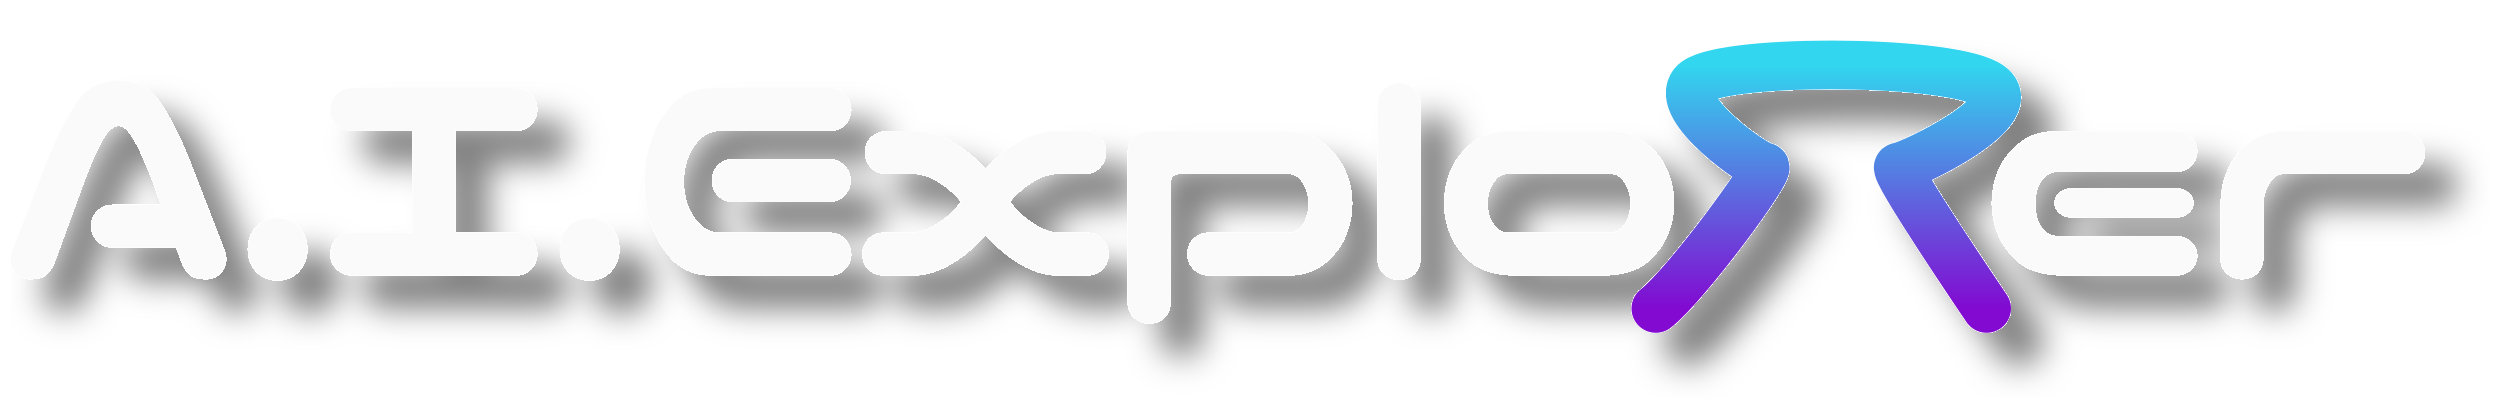
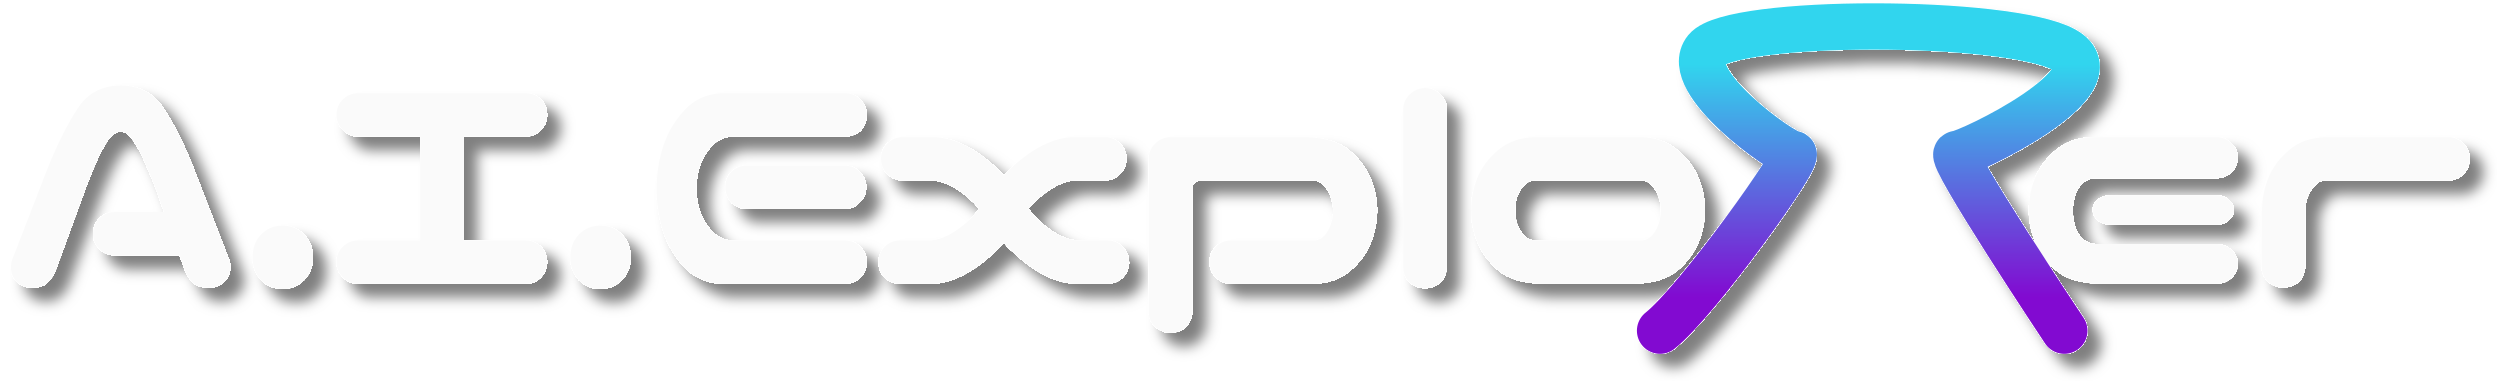
- <svg xmlns="http://www.w3.org/2000/svg" width="154" height="25" viewBox="0 0 154 25" fill="none">
-   <g filter="url(#filter0_d_344_1130)">
-     <path d="M102 19C103.857 17.564 109.222 10.282 108.706 10.282C108.19 10.282 103.032 6.693 104.321 5.154C105.611 3.615 119.539 3.615 122.377 5.154C125.214 6.692 117.476 10.282 116.96 10.282C116.444 10.282 122.377 19 122.377 19" stroke="url(#paint0_linear_344_1130)" stroke-width="3" stroke-linecap="round" />
-     <path d="M5.625 13.934C5.625 13.569 5.749 13.263 5.996 13.016C6.257 12.755 6.569 12.625 6.934 12.625H9.922L9.414 11.18C9.206 10.646 8.997 10.145 8.789 9.676C8.594 9.194 8.366 8.758 8.105 8.367C7.871 7.977 7.604 7.768 7.305 7.742C6.992 7.768 6.712 7.977 6.465 8.367C6.217 8.758 5.99 9.194 5.781 9.676C5.586 10.145 5.384 10.646 5.176 11.18L3.32 16.258C3.19 16.531 3.021 16.759 2.812 16.941C2.617 17.111 2.318 17.195 1.914 17.195C1.536 17.195 1.224 17.065 0.977 16.805C0.742 16.544 0.638 16.232 0.664 15.867C0.677 15.698 0.716 15.542 0.781 15.398L2.93 9.852C3.529 8.393 4.128 7.215 4.727 6.316C5.312 5.431 6.172 4.982 7.305 4.969C8.424 4.982 9.277 5.431 9.863 6.316C10.462 7.189 11.061 8.367 11.66 9.852L13.809 15.398C13.874 15.542 13.913 15.698 13.926 15.867C13.952 16.232 13.841 16.544 13.594 16.805C13.359 17.065 13.053 17.195 12.676 17.195C12.246 17.195 11.927 17.111 11.719 16.941C11.523 16.759 11.361 16.531 11.23 16.258L10.859 15.242H6.934C6.569 15.242 6.263 15.112 6.016 14.852C5.755 14.604 5.625 14.298 5.625 13.934ZM17.091 17.273C16.57 17.273 16.134 17.091 15.782 16.727C15.444 16.362 15.274 15.906 15.274 15.359C15.274 14.812 15.444 14.357 15.782 13.992C16.134 13.628 16.57 13.445 17.091 13.445C17.611 13.445 18.048 13.628 18.399 13.992C18.751 14.357 18.927 14.812 18.927 15.359C18.927 15.906 18.751 16.362 18.399 16.727C18.048 17.091 17.611 17.273 17.091 17.273ZM20.353 15.652C20.353 15.288 20.477 14.982 20.724 14.734C20.985 14.474 21.297 14.344 21.662 14.344H25.412V8.055H21.662C21.297 8.055 20.991 7.924 20.744 7.664C20.483 7.417 20.353 7.111 20.353 6.746C20.353 6.382 20.477 6.076 20.724 5.828C20.985 5.568 21.297 5.438 21.662 5.438H31.779C32.144 5.438 32.456 5.561 32.716 5.809C32.964 6.069 33.087 6.382 33.087 6.746C33.087 7.111 32.957 7.423 32.697 7.684C32.45 7.931 32.144 8.055 31.779 8.055H28.048V14.344H31.779C32.144 14.344 32.456 14.467 32.716 14.715C32.964 14.975 33.087 15.288 33.087 15.652C33.087 16.017 32.957 16.329 32.697 16.59C32.45 16.837 32.144 16.961 31.779 16.961H21.662C21.297 16.961 20.991 16.831 20.744 16.57C20.483 16.323 20.353 16.017 20.353 15.652ZM36.311 17.273C35.79 17.273 35.354 17.091 35.002 16.727C34.664 16.362 34.495 15.906 34.495 15.359C34.495 14.812 34.664 14.357 35.002 13.992C35.354 13.628 35.79 13.445 36.311 13.445C36.832 13.445 37.268 13.628 37.62 13.992C37.971 14.357 38.147 14.812 38.147 15.359C38.147 15.906 37.971 16.362 37.62 16.727C37.268 17.091 36.832 17.273 36.311 17.273ZM43.616 5.438H44.515H51.156C51.52 5.451 51.819 5.587 52.054 5.848C52.301 6.108 52.425 6.421 52.425 6.785C52.36 7.566 51.937 7.99 51.156 8.055H44.281C43.786 8.081 43.376 8.27 43.05 8.621C42.724 8.973 42.484 9.376 42.327 9.832C42.184 10.275 42.112 10.73 42.112 11.199C42.112 11.668 42.184 12.13 42.327 12.586C42.484 13.029 42.724 13.426 43.05 13.777C43.376 14.129 43.786 14.318 44.281 14.344H51.156C51.52 14.357 51.819 14.493 52.054 14.754C52.301 15.014 52.425 15.327 52.425 15.691C52.412 16.043 52.282 16.342 52.034 16.59C51.8 16.824 51.507 16.948 51.156 16.961H43.987H43.616C42.705 16.909 41.95 16.564 41.351 15.926C40.765 15.275 40.342 14.539 40.081 13.719C39.834 12.898 39.71 12.059 39.71 11.199C39.71 10.34 39.84 9.5 40.101 8.68C40.361 7.859 40.784 7.13 41.37 6.492C41.956 5.841 42.705 5.49 43.616 5.438ZM52.386 11.121C52.386 11.486 52.256 11.792 51.995 12.039C51.748 12.3 51.442 12.43 51.077 12.43H45.179C44.814 12.43 44.502 12.306 44.241 12.059C43.994 11.798 43.87 11.486 43.87 11.121C43.87 10.757 43.994 10.444 44.241 10.184C44.502 9.936 44.814 9.812 45.179 9.812H51.077C51.442 9.812 51.748 9.943 51.995 10.203C52.256 10.45 52.386 10.757 52.386 11.121ZM59.34 15.75C58.337 16.505 57.367 16.909 56.43 16.961H54.398C54.047 16.948 53.747 16.824 53.5 16.59C53.266 16.342 53.142 16.043 53.129 15.691C53.129 15.327 53.246 15.014 53.48 14.754C53.728 14.493 54.034 14.357 54.398 14.344H56.234C56.729 14.318 57.243 14.129 57.777 13.777C58.311 13.426 58.754 13.022 59.105 12.566C59.145 12.527 59.184 12.482 59.223 12.43C58.871 12 58.441 11.616 57.934 11.277C57.4 10.926 56.885 10.737 56.391 10.711H54.555C54.19 10.698 53.884 10.561 53.637 10.301C53.402 10.04 53.285 9.728 53.285 9.363C53.298 9.012 53.422 8.719 53.656 8.484C53.904 8.237 54.203 8.107 54.555 8.094H56.586C57.523 8.146 58.493 8.549 59.496 9.305C59.926 9.63 60.329 10.001 60.707 10.418C61.085 10.001 61.495 9.63 61.938 9.305C62.927 8.549 63.891 8.146 64.828 8.094H66.859C67.211 8.107 67.504 8.237 67.738 8.484C67.986 8.719 68.116 9.012 68.129 9.363C68.129 9.728 68.005 10.04 67.758 10.301C67.523 10.561 67.224 10.698 66.859 10.711H65.023C64.529 10.737 64.014 10.926 63.48 11.277C62.973 11.616 62.543 12 62.191 12.43C62.23 12.482 62.27 12.527 62.309 12.566C62.66 13.022 63.103 13.426 63.637 13.777C64.171 14.129 64.685 14.318 65.18 14.344H67.016C67.38 14.357 67.68 14.493 67.914 14.754C68.162 15.014 68.285 15.327 68.285 15.691C68.272 16.043 68.142 16.342 67.894 16.59C67.66 16.824 67.367 16.948 67.016 16.961H64.984C64.047 16.909 63.083 16.505 62.094 15.75C61.586 15.359 61.124 14.936 60.707 14.48C60.29 14.936 59.835 15.359 59.34 15.75ZM72.114 18.66C72.036 19.441 71.606 19.865 70.825 19.93C70.46 19.93 70.141 19.806 69.868 19.559C69.608 19.324 69.477 19.025 69.477 18.66V9.363C69.49 8.999 69.627 8.699 69.888 8.465C70.148 8.217 70.46 8.094 70.825 8.094H79.028C80.174 8.133 81.04 8.406 81.626 8.914C82.212 9.409 82.635 9.975 82.895 10.613C83.156 11.238 83.286 11.876 83.286 12.527C83.286 13.204 83.156 13.862 82.895 14.5C82.648 15.125 82.225 15.691 81.626 16.199C81.04 16.694 80.291 16.948 79.38 16.961H74.458C74.093 16.961 73.787 16.831 73.54 16.57C73.279 16.323 73.149 16.017 73.149 15.652C73.149 15.288 73.273 14.982 73.52 14.734C73.781 14.474 74.093 14.344 74.458 14.344H79.458C79.705 14.344 79.92 14.246 80.102 14.051C80.285 13.842 80.415 13.608 80.493 13.348C80.584 13.074 80.63 12.807 80.63 12.547C80.63 12.273 80.584 12.007 80.493 11.746C80.415 11.473 80.285 11.238 80.102 11.043C79.92 10.835 79.705 10.724 79.458 10.711H72.622C72.283 10.724 72.114 10.893 72.114 11.219V18.66ZM86.216 5.125C86.568 5.138 86.867 5.268 87.115 5.516C87.362 5.75 87.492 6.043 87.505 6.395V15.965C87.427 16.746 86.998 17.169 86.216 17.234C85.852 17.234 85.533 17.117 85.259 16.883C84.999 16.635 84.869 16.329 84.869 15.965V6.395C84.882 6.03 85.019 5.73 85.279 5.496C85.539 5.249 85.852 5.125 86.216 5.125ZM93.229 16.961C92.083 16.922 91.217 16.655 90.631 16.16C90.045 15.652 89.622 15.086 89.362 14.461C89.101 13.823 88.971 13.178 88.971 12.527C88.971 11.85 89.095 11.199 89.342 10.574C89.603 9.936 90.026 9.37 90.612 8.875C91.211 8.367 91.966 8.107 92.877 8.094H99.206C100.117 8.107 100.866 8.367 101.452 8.875C102.051 9.37 102.474 9.936 102.721 10.574C102.982 11.199 103.112 11.85 103.112 12.527C103.112 13.178 102.982 13.823 102.721 14.461C102.461 15.086 102.037 15.652 101.452 16.16C100.866 16.655 100 16.922 98.854 16.961H93.229ZM92.799 10.711C92.552 10.711 92.337 10.815 92.155 11.023C91.972 11.219 91.836 11.453 91.745 11.727C91.666 11.987 91.627 12.247 91.627 12.508C91.627 12.781 91.666 13.055 91.745 13.328C91.836 13.588 91.972 13.823 92.155 14.031C92.337 14.227 92.552 14.331 92.799 14.344H99.284C99.531 14.331 99.746 14.227 99.928 14.031C100.11 13.823 100.241 13.588 100.319 13.328C100.41 13.055 100.455 12.781 100.455 12.508C100.455 12.247 100.41 11.987 100.319 11.727C100.241 11.453 100.11 11.219 99.928 11.023C99.746 10.815 99.531 10.711 99.284 10.711H92.799ZM126.962 16.961C125.816 16.922 124.95 16.655 124.364 16.16C123.778 15.652 123.355 15.086 123.095 14.461C122.834 13.823 122.704 13.178 122.704 12.527C122.704 11.85 122.828 11.199 123.075 10.574C123.335 9.936 123.759 9.37 124.345 8.875C124.943 8.367 125.699 8.107 126.61 8.094H134.032C134.397 8.094 134.703 8.217 134.95 8.465C135.21 8.699 135.341 8.986 135.341 9.324C135.341 9.676 135.21 9.975 134.95 10.223C134.703 10.457 134.397 10.574 134.032 10.574H126.727C126.441 10.574 126.187 10.672 125.966 10.867C125.757 11.062 125.601 11.316 125.497 11.629C125.406 11.941 125.36 12.247 125.36 12.547C125.36 12.872 125.406 13.191 125.497 13.504C125.601 13.816 125.757 14.07 125.966 14.266C126.187 14.448 126.441 14.546 126.727 14.559H134.032C134.397 14.559 134.703 14.676 134.95 14.91C135.21 15.145 135.341 15.425 135.341 15.75C135.341 16.088 135.21 16.375 134.95 16.609C134.703 16.844 134.397 16.961 134.032 16.961H126.962ZM135.106 12.488C135.106 12.736 134.996 12.95 134.774 13.133C134.579 13.302 134.332 13.387 134.032 13.387H127.645C127.346 13.387 127.092 13.302 126.884 13.133C126.675 12.95 126.571 12.736 126.571 12.488C126.571 12.254 126.675 12.046 126.884 11.863C127.092 11.694 127.346 11.609 127.645 11.609H134.032C134.332 11.609 134.585 11.7 134.794 11.883C135.002 12.052 135.106 12.254 135.106 12.488ZM137.197 10.555C137.444 9.93 137.861 9.37 138.447 8.875C139.046 8.367 139.801 8.107 140.712 8.094H148.056C148.421 8.094 148.727 8.224 148.974 8.484C149.235 8.732 149.365 9.038 149.365 9.402C149.365 9.767 149.235 10.079 148.974 10.34C148.727 10.587 148.421 10.711 148.056 10.711H140.634C140.387 10.711 140.172 10.815 139.99 11.023C139.808 11.219 139.664 11.453 139.56 11.727C139.469 12 139.423 12.26 139.423 12.508V15.926C139.345 16.707 138.916 17.13 138.134 17.195C137.77 17.195 137.451 17.078 137.177 16.844C136.917 16.596 136.787 16.29 136.787 15.926V12.527H136.806C136.806 11.85 136.936 11.193 137.197 10.555Z" fill="#FAFAFA" />
+ <svg xmlns="http://www.w3.org/2000/svg" width="378" height="58" viewBox="0 0 378 58" fill="none">
+   <g filter="url(#filter0_d_344_1159)">
+     <path d="M14.062 35.334C14.062 34.422 14.372 33.658 14.99 33.039C15.641 32.388 16.422 32.062 17.334 32.062H24.805L23.535 28.449C23.014 27.115 22.494 25.861 21.973 24.689C21.484 23.485 20.915 22.395 20.264 21.418C19.678 20.441 19.01 19.921 18.262 19.855C17.48 19.921 16.781 20.441 16.162 21.418C15.544 22.395 14.974 23.485 14.453 24.689C13.965 25.861 13.46 27.115 12.94 28.449L8.301 41.145C7.975 41.828 7.552 42.398 7.031 42.853C6.543 43.277 5.794 43.488 4.785 43.488C3.841 43.488 3.06 43.163 2.441 42.512C1.855 41.861 1.595 41.079 1.66 40.168C1.693 39.745 1.79 39.354 1.953 38.996L7.324 25.129C8.822 21.483 10.319 18.537 11.816 16.291C13.281 14.078 15.43 12.954 18.262 12.922C21.061 12.954 23.193 14.078 24.658 16.291C26.156 18.472 27.653 21.418 29.15 25.129L34.522 38.996C34.684 39.354 34.782 39.745 34.815 40.168C34.88 41.079 34.603 41.861 33.984 42.512C33.398 43.163 32.633 43.488 31.689 43.488C30.615 43.488 29.818 43.277 29.297 42.853C28.809 42.398 28.402 41.828 28.076 41.145L27.148 38.605H17.334C16.422 38.605 15.658 38.28 15.039 37.629C14.388 37.01 14.062 36.245 14.062 35.334ZM42.727 43.684C41.425 43.684 40.334 43.228 39.455 42.316C38.609 41.405 38.185 40.266 38.185 38.898C38.185 37.531 38.609 36.392 39.455 35.48C40.334 34.569 41.425 34.113 42.727 34.113C44.029 34.113 45.119 34.569 45.998 35.48C46.877 36.392 47.316 37.531 47.316 38.898C47.316 40.266 46.877 41.405 45.998 42.316C45.119 43.228 44.029 43.684 42.727 43.684ZM50.883 39.631C50.883 38.719 51.192 37.954 51.81 37.336C52.462 36.685 53.243 36.359 54.154 36.359H63.529V20.637H54.154C53.243 20.637 52.478 20.311 51.859 19.66C51.208 19.042 50.883 18.277 50.883 17.365C50.883 16.454 51.192 15.689 51.81 15.07C52.462 14.419 53.243 14.094 54.154 14.094H79.447C80.359 14.094 81.14 14.403 81.791 15.021C82.409 15.672 82.719 16.454 82.719 17.365C82.719 18.277 82.393 19.058 81.742 19.709C81.124 20.328 80.359 20.637 79.447 20.637H70.121V36.359H79.447C80.359 36.359 81.14 36.669 81.791 37.287C82.409 37.938 82.719 38.719 82.719 39.631C82.719 40.542 82.393 41.324 81.742 41.975C81.124 42.593 80.359 42.902 79.447 42.902H54.154C53.243 42.902 52.478 42.577 51.859 41.926C51.208 41.307 50.883 40.542 50.883 39.631ZM90.777 43.684C89.475 43.684 88.385 43.228 87.506 42.316C86.659 41.405 86.236 40.266 86.236 38.898C86.236 37.531 86.659 36.392 87.506 35.48C88.385 34.569 89.475 34.113 90.777 34.113C92.079 34.113 93.17 34.569 94.049 35.48C94.928 36.392 95.367 37.531 95.367 38.898C95.367 40.266 94.928 41.405 94.049 42.316C93.17 43.228 92.079 43.684 90.777 43.684ZM109.041 14.094H111.287H127.889C128.8 14.126 129.549 14.468 130.135 15.119C130.753 15.77 131.062 16.551 131.062 17.463C130.9 19.416 129.842 20.474 127.889 20.637H110.701C109.464 20.702 108.439 21.174 107.625 22.053C106.811 22.932 106.209 23.941 105.818 25.08C105.46 26.187 105.281 27.326 105.281 28.498C105.281 29.67 105.46 30.826 105.818 31.965C106.209 33.072 106.811 34.065 107.625 34.943C108.439 35.822 109.464 36.294 110.701 36.359H127.889C128.8 36.392 129.549 36.734 130.135 37.385C130.753 38.036 131.062 38.817 131.062 39.728C131.03 40.607 130.704 41.356 130.086 41.975C129.5 42.56 128.768 42.87 127.889 42.902H109.969H109.041C106.762 42.772 104.874 41.91 103.377 40.315C101.912 38.687 100.854 36.848 100.203 34.797C99.585 32.746 99.275 30.646 99.275 28.498C99.275 26.35 99.601 24.25 100.252 22.199C100.903 20.148 101.961 18.326 103.426 16.73C104.891 15.103 106.762 14.224 109.041 14.094ZM130.965 28.303C130.965 29.214 130.639 29.979 129.988 30.598C129.37 31.249 128.605 31.574 127.693 31.574H112.947C112.036 31.574 111.255 31.265 110.604 30.646C109.985 29.995 109.676 29.214 109.676 28.303C109.676 27.391 109.985 26.61 110.604 25.959C111.255 25.34 112.036 25.031 112.947 25.031H127.693C128.605 25.031 129.37 25.357 129.988 26.008C130.639 26.626 130.965 27.391 130.965 28.303ZM148.35 39.875C145.843 41.763 143.418 42.772 141.074 42.902H135.996C135.117 42.87 134.368 42.56 133.75 41.975C133.164 41.356 132.855 40.607 132.822 39.728C132.822 38.817 133.115 38.036 133.701 37.385C134.32 36.734 135.085 36.392 135.996 36.359H140.586C141.823 36.294 143.109 35.822 144.443 34.943C145.778 34.065 146.885 33.055 147.764 31.916C147.861 31.818 147.959 31.704 148.057 31.574C147.178 30.5 146.104 29.54 144.834 28.693C143.499 27.814 142.214 27.342 140.977 27.277H136.387C135.475 27.245 134.71 26.903 134.092 26.252C133.506 25.601 133.213 24.82 133.213 23.908C133.245 23.029 133.555 22.297 134.141 21.711C134.759 21.092 135.508 20.767 136.387 20.734H141.465C143.809 20.865 146.234 21.874 148.74 23.762C149.814 24.576 150.824 25.503 151.768 26.545C152.712 25.503 153.737 24.576 154.844 23.762C157.318 21.874 159.727 20.865 162.07 20.734H167.148C168.027 20.767 168.76 21.092 169.346 21.711C169.964 22.297 170.29 23.029 170.322 23.908C170.322 24.82 170.013 25.601 169.395 26.252C168.809 26.903 168.06 27.245 167.148 27.277H162.559C161.322 27.342 160.036 27.814 158.701 28.693C157.432 29.54 156.357 30.5 155.479 31.574C155.576 31.704 155.674 31.818 155.771 31.916C156.65 33.055 157.757 34.065 159.092 34.943C160.426 35.822 161.712 36.294 162.949 36.359H167.539C168.451 36.392 169.199 36.734 169.785 37.385C170.404 38.036 170.713 38.817 170.713 39.728C170.68 40.607 170.355 41.356 169.736 41.975C169.15 42.56 168.418 42.87 167.539 42.902H162.461C160.117 42.772 157.708 41.763 155.234 39.875C153.965 38.898 152.809 37.84 151.768 36.701C150.726 37.84 149.587 38.898 148.35 39.875ZM180.285 47.15C180.09 49.103 179.016 50.161 177.062 50.324C176.151 50.324 175.354 50.015 174.67 49.397C174.019 48.81 173.693 48.062 173.693 47.15V23.908C173.726 22.997 174.068 22.248 174.719 21.662C175.37 21.044 176.151 20.734 177.062 20.734H197.57C200.435 20.832 202.6 21.516 204.064 22.785C205.529 24.022 206.587 25.438 207.238 27.033C207.889 28.596 208.215 30.191 208.215 31.818C208.215 33.511 207.889 35.155 207.238 36.75C206.62 38.312 205.562 39.728 204.064 40.998C202.6 42.235 200.728 42.87 198.449 42.902H186.145C185.233 42.902 184.468 42.577 183.85 41.926C183.199 41.307 182.873 40.542 182.873 39.631C182.873 38.719 183.182 37.954 183.801 37.336C184.452 36.685 185.233 36.359 186.145 36.359H198.645C199.263 36.359 199.8 36.115 200.256 35.627C200.712 35.106 201.037 34.52 201.232 33.869C201.46 33.185 201.574 32.518 201.574 31.867C201.574 31.184 201.46 30.516 201.232 29.865C201.037 29.182 200.712 28.596 200.256 28.107C199.8 27.587 199.263 27.31 198.645 27.277H181.555C180.708 27.31 180.285 27.733 180.285 28.547V47.15ZM215.541 13.312C216.42 13.345 217.169 13.671 217.787 14.289C218.406 14.875 218.731 15.607 218.764 16.486V40.412C218.568 42.365 217.494 43.423 215.541 43.586C214.63 43.586 213.832 43.293 213.148 42.707C212.497 42.089 212.172 41.324 212.172 40.412V16.486C212.204 15.575 212.546 14.826 213.197 14.24C213.848 13.622 214.63 13.312 215.541 13.312ZM233.072 42.902C230.208 42.805 228.043 42.137 226.578 40.9C225.113 39.631 224.055 38.215 223.404 36.652C222.753 35.057 222.428 33.446 222.428 31.818C222.428 30.126 222.737 28.498 223.355 26.936C224.007 25.34 225.064 23.924 226.529 22.688C228.027 21.418 229.915 20.767 232.193 20.734H248.014C250.292 20.767 252.164 21.418 253.629 22.688C255.126 23.924 256.184 25.34 256.803 26.936C257.454 28.498 257.779 30.126 257.779 31.818C257.779 33.446 257.454 35.057 256.803 36.652C256.152 38.215 255.094 39.631 253.629 40.9C252.164 42.137 249.999 42.805 247.135 42.902H233.072ZM231.998 27.277C231.38 27.277 230.842 27.538 230.387 28.059C229.931 28.547 229.589 29.133 229.361 29.816C229.166 30.467 229.068 31.119 229.068 31.77C229.068 32.453 229.166 33.137 229.361 33.82C229.589 34.471 229.931 35.057 230.387 35.578C230.842 36.066 231.38 36.327 231.998 36.359H248.209C248.827 36.327 249.365 36.066 249.82 35.578C250.276 35.057 250.602 34.471 250.797 33.82C251.025 33.137 251.139 32.453 251.139 31.77C251.139 31.119 251.025 30.467 250.797 29.816C250.602 29.133 250.276 28.547 249.82 28.059C249.365 27.538 248.827 27.277 248.209 27.277H231.998ZM317.404 42.902C314.54 42.805 312.375 42.137 310.91 40.9C309.445 39.631 308.387 38.215 307.736 36.652C307.085 35.057 306.76 33.446 306.76 31.818C306.76 30.126 307.069 28.498 307.688 26.936C308.339 25.34 309.396 23.924 310.861 22.688C312.359 21.418 314.247 20.767 316.525 20.734H335.08C335.992 20.734 336.757 21.044 337.375 21.662C338.026 22.248 338.352 22.964 338.352 23.811C338.352 24.689 338.026 25.438 337.375 26.057C336.757 26.643 335.992 26.936 335.08 26.936H316.818C316.102 26.936 315.467 27.18 314.914 27.668C314.393 28.156 314.003 28.791 313.742 29.572C313.514 30.354 313.4 31.119 313.4 31.867C313.4 32.681 313.514 33.478 313.742 34.26C314.003 35.041 314.393 35.676 314.914 36.164C315.467 36.62 316.102 36.864 316.818 36.897H335.08C335.992 36.897 336.757 37.19 337.375 37.775C338.026 38.361 338.352 39.061 338.352 39.875C338.352 40.721 338.026 41.438 337.375 42.023C336.757 42.609 335.992 42.902 335.08 42.902H317.404ZM337.766 31.721C337.766 32.339 337.489 32.876 336.936 33.332C336.447 33.755 335.829 33.967 335.08 33.967H319.113C318.365 33.967 317.73 33.755 317.209 33.332C316.688 32.876 316.428 32.339 316.428 31.721C316.428 31.135 316.688 30.614 317.209 30.158C317.73 29.735 318.365 29.523 319.113 29.523H335.08C335.829 29.523 336.464 29.751 336.984 30.207C337.505 30.63 337.766 31.135 337.766 31.721ZM342.992 26.887C343.611 25.324 344.652 23.924 346.117 22.688C347.615 21.418 349.503 20.767 351.781 20.734H370.141C371.052 20.734 371.817 21.06 372.436 21.711C373.087 22.329 373.412 23.094 373.412 24.006C373.412 24.917 373.087 25.699 372.436 26.35C371.817 26.968 371.052 27.277 370.141 27.277H351.586C350.967 27.277 350.43 27.538 349.975 28.059C349.519 28.547 349.161 29.133 348.9 29.816C348.673 30.5 348.559 31.151 348.559 31.77V40.315C348.363 42.268 347.289 43.325 345.336 43.488C344.424 43.488 343.627 43.195 342.943 42.609C342.292 41.991 341.967 41.226 341.967 40.315V31.818H342.016C342.016 30.126 342.341 28.482 342.992 26.887Z" fill="#FAFAFA" />
+     <path d="M251 50C256.571 45.597 272.666 23.265 271.119 23.265C269.571 23.265 254.095 12.257 257.964 7.539C261.833 2.82 303.618 2.821 312.13 7.539C320.642 12.257 297.428 23.265 295.88 23.265C294.333 23.265 312.13 50 312.13 50" stroke="url(#paint0_linear_344_1159)" stroke-width="7" stroke-linecap="round" />
  </g>
  <defs>
-     <filter id="filter0_d_344_1130" x="0.625" y="2.5" width="152.74" height="22" filterUnits="userSpaceOnUse" color-interpolation-filters="sRGB">
+     <filter id="filter0_d_344_1159" x="1.562" y="0.5" width="375.85" height="57" filterUnits="userSpaceOnUse" color-interpolation-filters="sRGB">
      <feFlood flood-opacity="0" result="BackgroundImageFix" />
      <feColorMatrix in="SourceAlpha" type="matrix" values="0 0 0 0 0 0 0 0 0 0 0 0 0 0 0 0 0 0 127 0" result="hardAlpha" />
      <feOffset dx="2" dy="2" />
      <feGaussianBlur stdDeviation="1" />
      <feComposite in2="hardAlpha" operator="out" />
      <feColorMatrix type="matrix" values="0 0 0 0 0 0 0 0 0 0 0 0 0 0 0 0 0 0 0.5 0" />
-       <feBlend mode="normal" in2="BackgroundImageFix" result="effect1_dropShadow_344_1130" />
-       <feBlend mode="normal" in="SourceGraphic" in2="effect1_dropShadow_344_1130" result="shape" />
+       <feBlend mode="normal" in2="BackgroundImageFix" result="effect1_dropShadow_344_1159" />
+       <feBlend mode="normal" in="SourceGraphic" in2="effect1_dropShadow_344_1159" result="shape" />
    </filter>
-     <linearGradient id="paint0_linear_344_1130" x1="112.5" y1="4" x2="112.5" y2="19" gradientUnits="userSpaceOnUse">
-       <stop stop-color="#32D6EF" />
-       <stop offset="1" stop-color="#820AD1" />
+     <linearGradient id="paint0_linear_344_1159" x1="282.5" y1="4" x2="282.5" y2="50" gradientUnits="userSpaceOnUse">
+       <stop offset="0.125" stop-color="#31D5EE" />
+       <stop offset="0.89" stop-color="#820AD1" />
    </linearGradient>
  </defs>
</svg>
